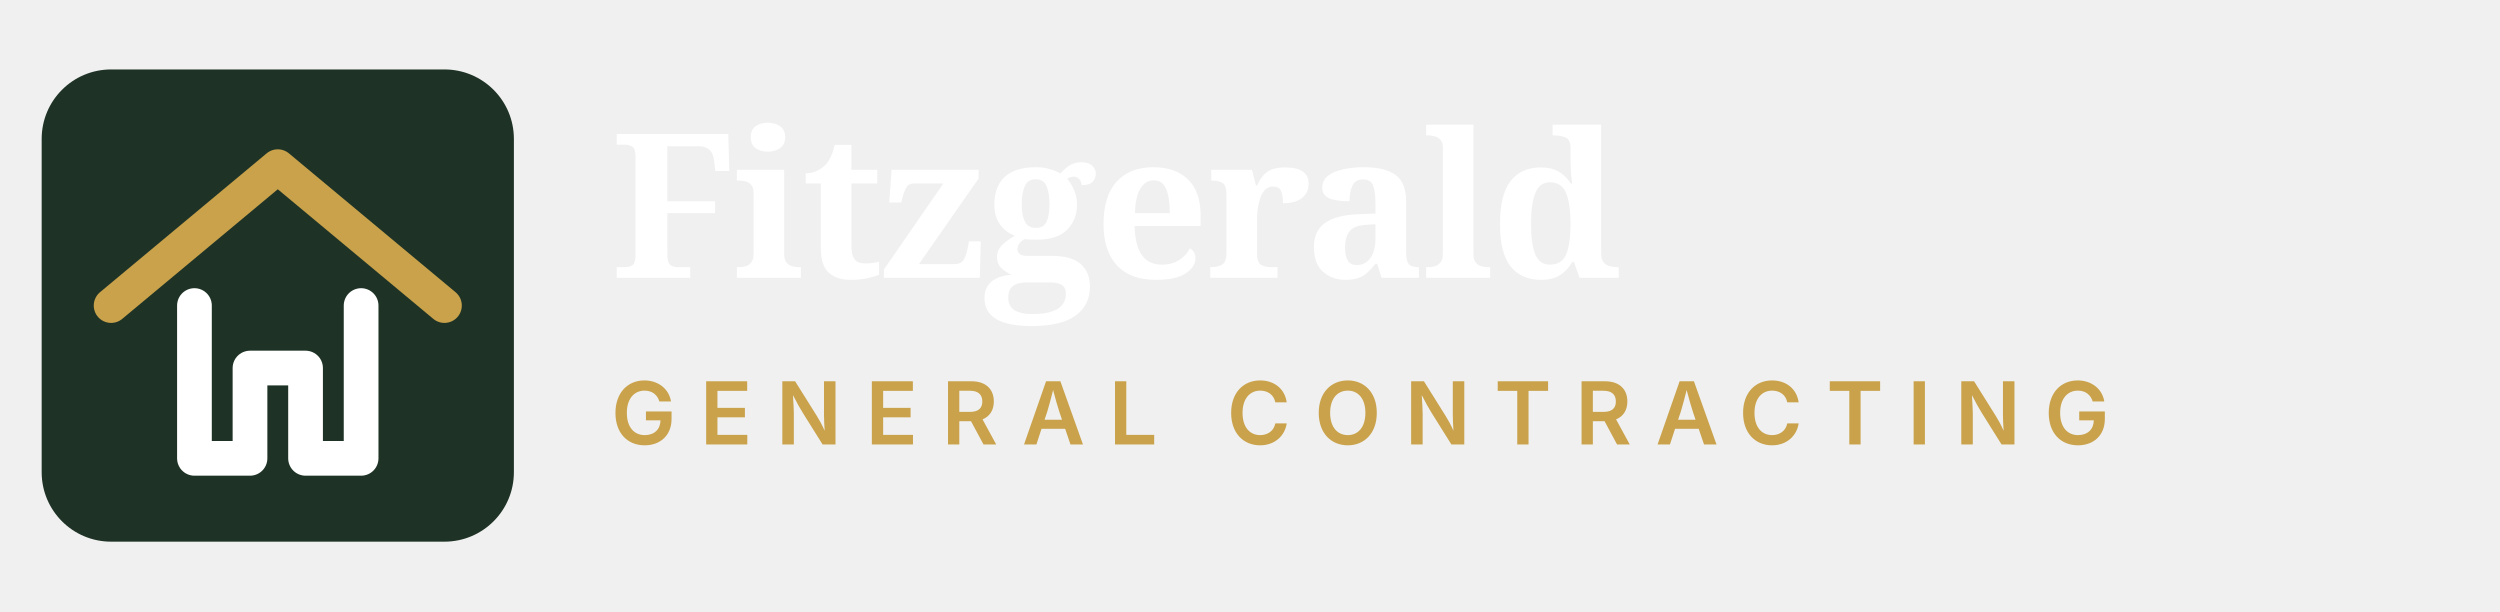
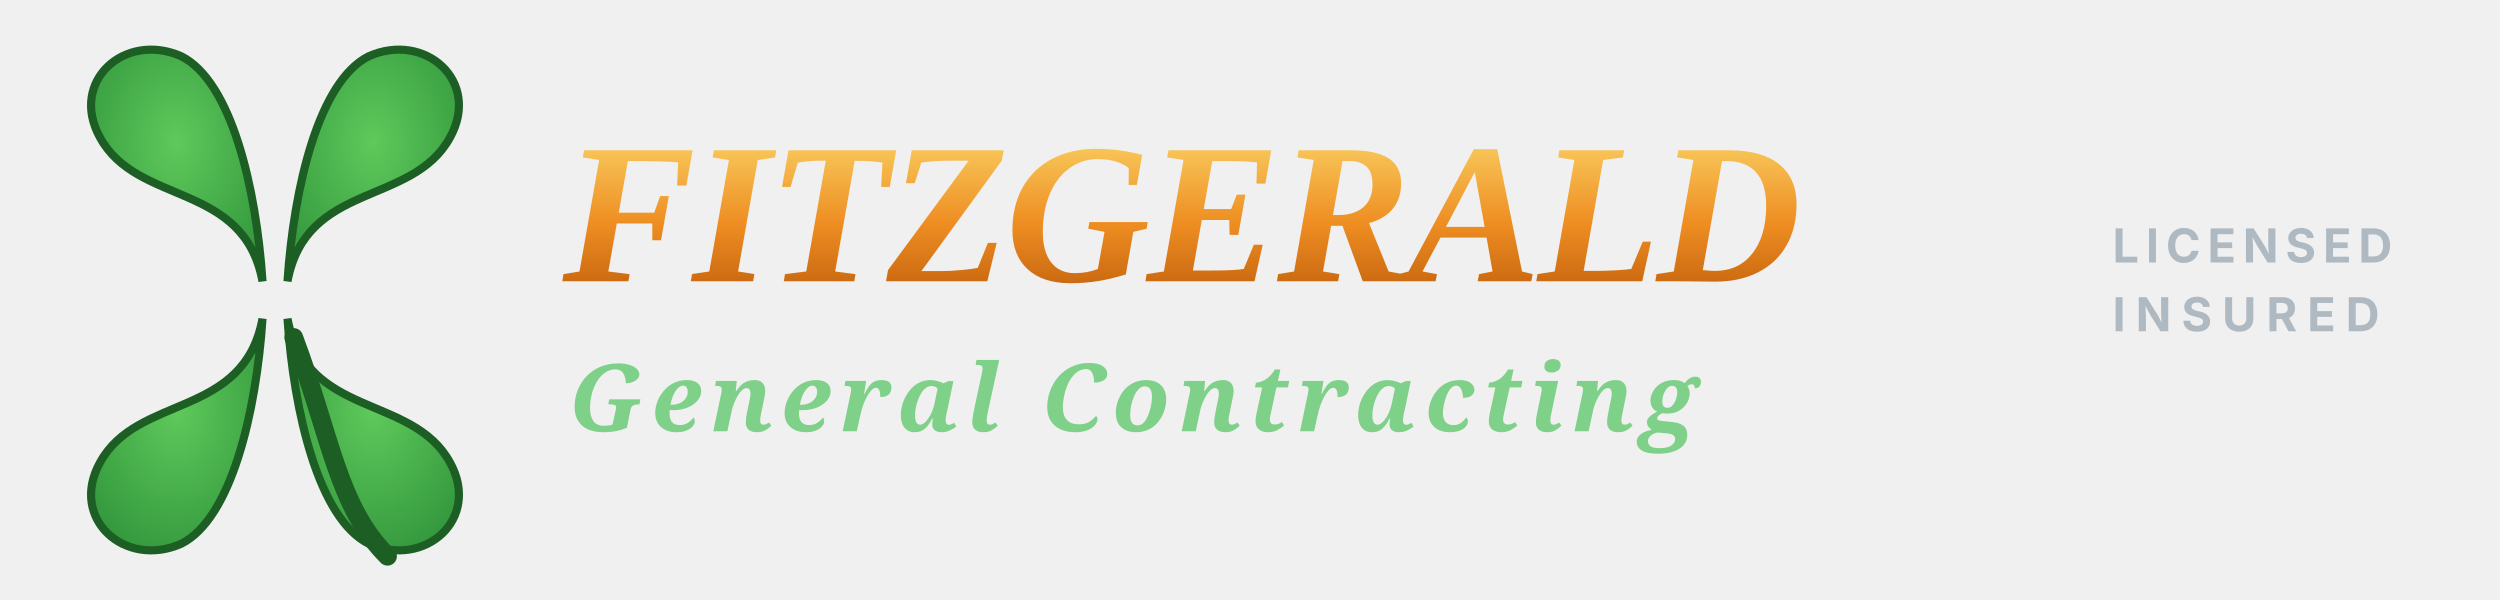
- <svg xmlns="http://www.w3.org/2000/svg" viewBox="0 0 360 88" role="img" aria-label="Fitzgerald General Contracting">
-   <rect x="6" y="10" width="68" height="68" rx="10" fill="#1E3326" />
-   <path d="M16 44 L40 24 L64 44" stroke="#C9A24B" stroke-width="5" stroke-linecap="round" stroke-linejoin="round" fill="none" />
-   <path d="M28 44 v22 h8 v-13 h8 v13 h8 v-22" stroke="#FFFFFF" stroke-width="5" stroke-linecap="round" stroke-linejoin="round" fill="none" />
-   <text x="88" y="40" font-family="Playfair Display, Georgia, serif" font-size="29" font-weight="600" fill="#FFFFFF" letter-spacing="-0.4">Fitzgerald</text>
-   <text x="88" y="64" font-family="Inter, Arial, sans-serif" font-size="12.5" font-weight="600" fill="#C9A24B" letter-spacing="3.4">GENERAL CONTRACTING</text>
+ <svg xmlns="http://www.w3.org/2000/svg" viewBox="0 0 400 96" role="img" aria-label="Fitzgerald General Contracting">
+   <defs>
+     <linearGradient id="fgwGold" x1="0" y1="0" x2="0" y2="1">
+       <stop offset="0" stop-color="#F8C457" />
+       <stop offset="0.55" stop-color="#EE8E22" />
+       <stop offset="1" stop-color="#CC6A11" />
+     </linearGradient>
+     <radialGradient id="fgwClover" cx="0.5" cy="0.4" r="0.66">
+       <stop offset="0" stop-color="#5FC95B" />
+       <stop offset="1" stop-color="#33983D" />
+     </radialGradient>
+   </defs>
+   <g transform="translate(44 48)">
+     <g fill="url(#fgwClover)" stroke="#1C5E24" stroke-width="1.3">
+       <path d="M-2,-3 C-5,-19 -22,-15 -28,-26 C-33,-35 -24,-43 -15,-39 C-7,-35 -3,-18 -2,-3 Z" />
+       <path d="M2,-3 C5,-19 22,-15 28,-26 C33,-35 24,-43 15,-39 C7,-35 3,-18 2,-3 Z" />
+       <path d="M-2,3 C-5,19 -22,15 -28,26 C-33,35 -24,43 -15,39 C-7,35 -3,18 -2,3 Z" />
+       <path d="M2,3 C5,19 22,15 28,26 C33,35 24,43 15,39 C7,35 3,18 2,3 Z" />
+     </g>
+     <path d="M3,6 C9,22 10,33 18,41" fill="none" stroke="#1C5E24" stroke-width="3" stroke-linecap="round" />
+   </g>
+   <text x="90" y="45" font-family="Georgia,'Times New Roman',serif" font-style="italic" font-weight="700" font-size="32" fill="url(#fgwGold)" letter-spacing="-0.5">FITZGERALD</text>
+   <text x="91" y="69" font-family="Georgia,serif" font-style="italic" font-weight="700" font-size="15" fill="#7FD089" letter-spacing="1.3">General Contracting</text>
+   <text x="338" y="42" font-family="Inter,Arial,sans-serif" font-weight="700" font-size="7.5" fill="#AEB9C2" letter-spacing="1.1">LICENSED</text>
+   <text x="338" y="53" font-family="Inter,Arial,sans-serif" font-weight="700" font-size="7.5" fill="#AEB9C2" letter-spacing="1.6">INSURED</text>
</svg>
